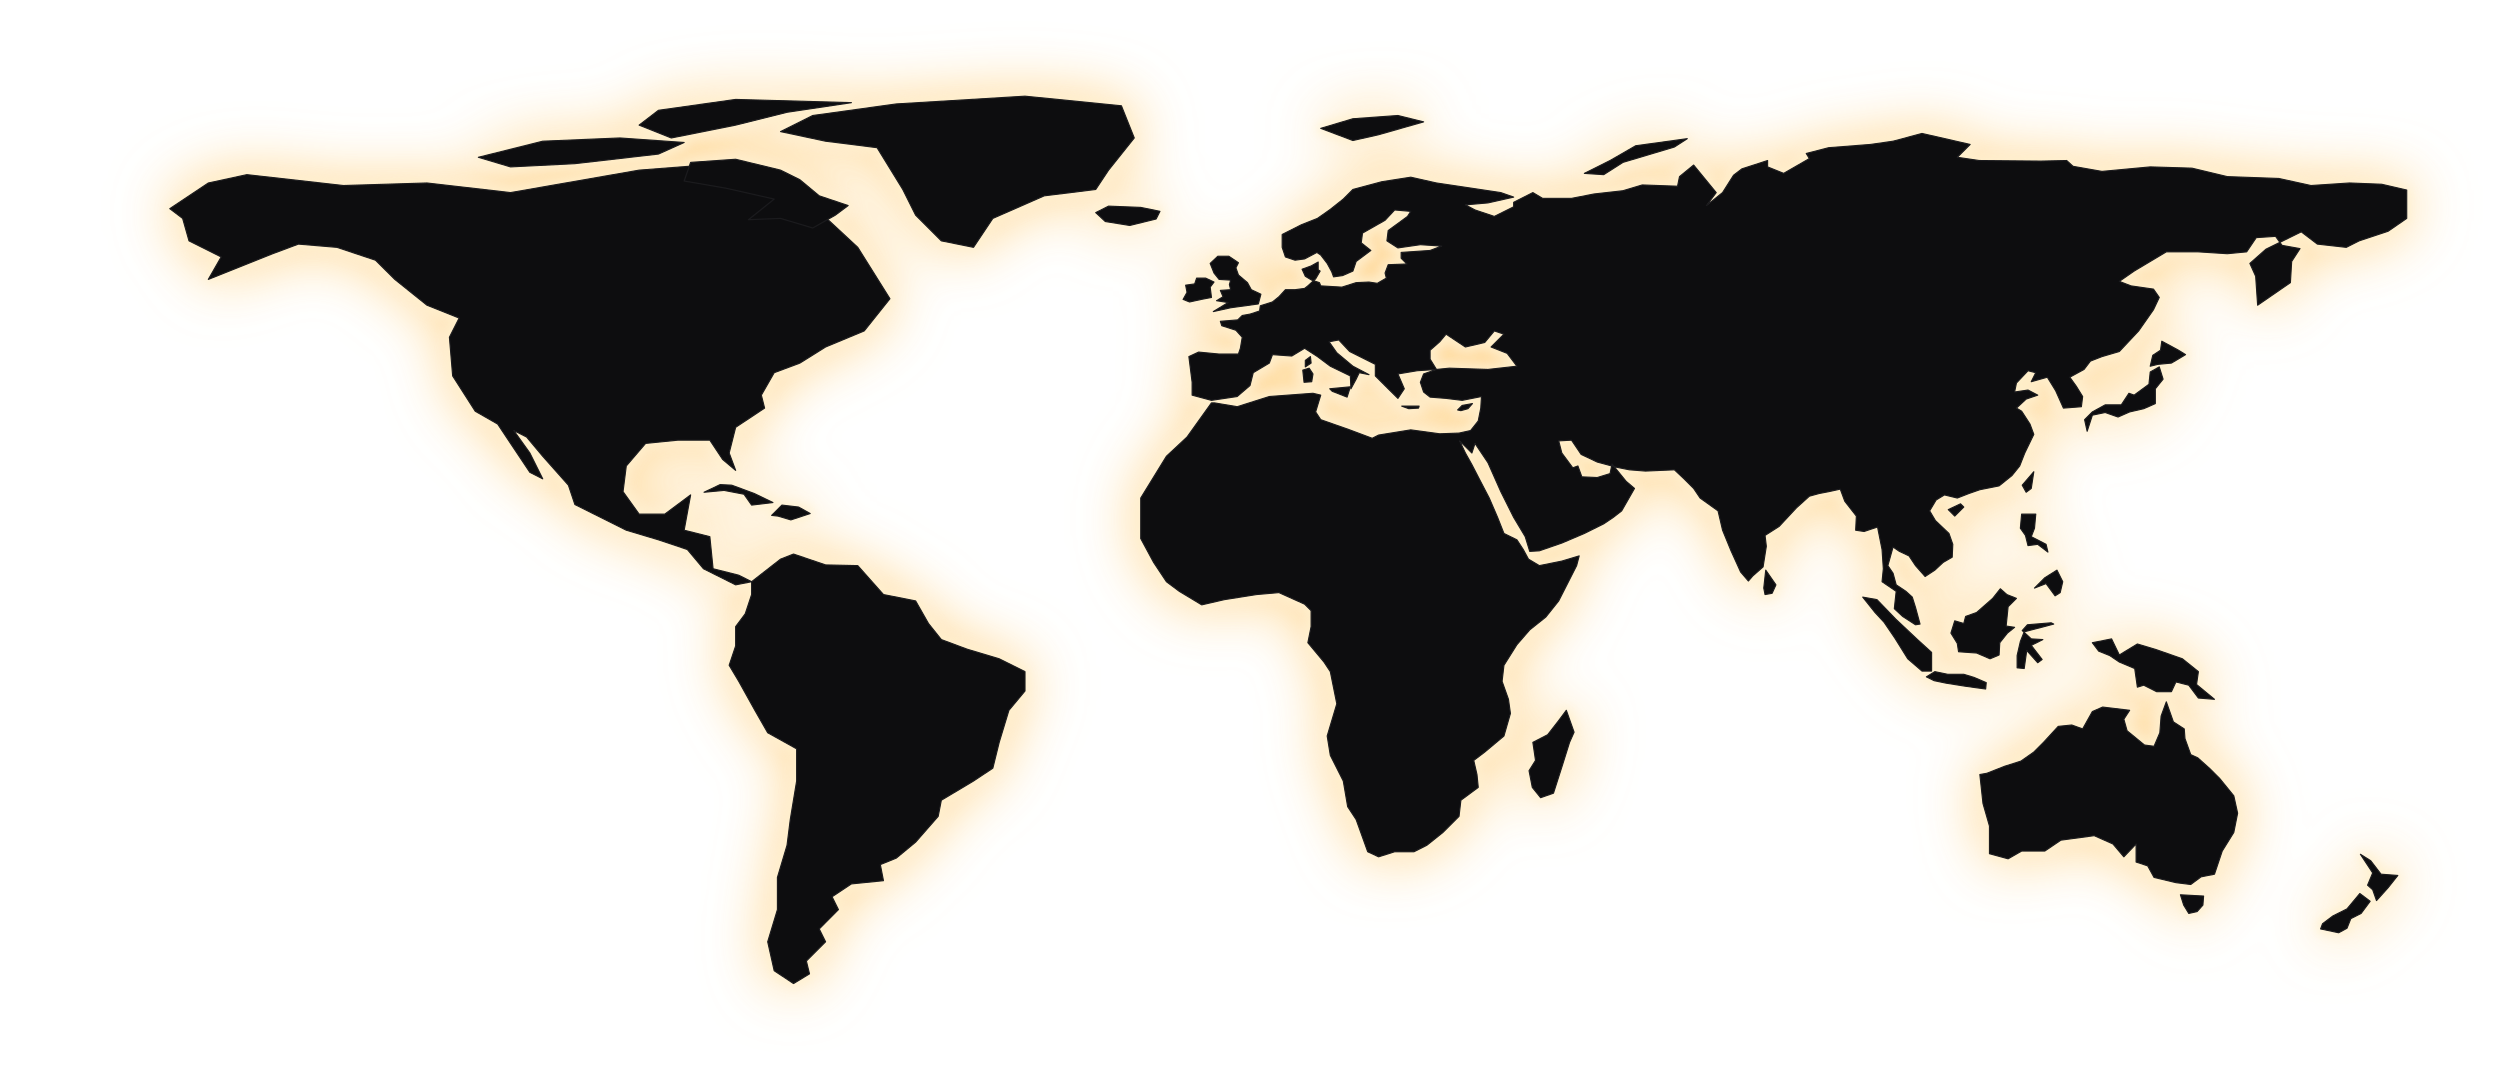
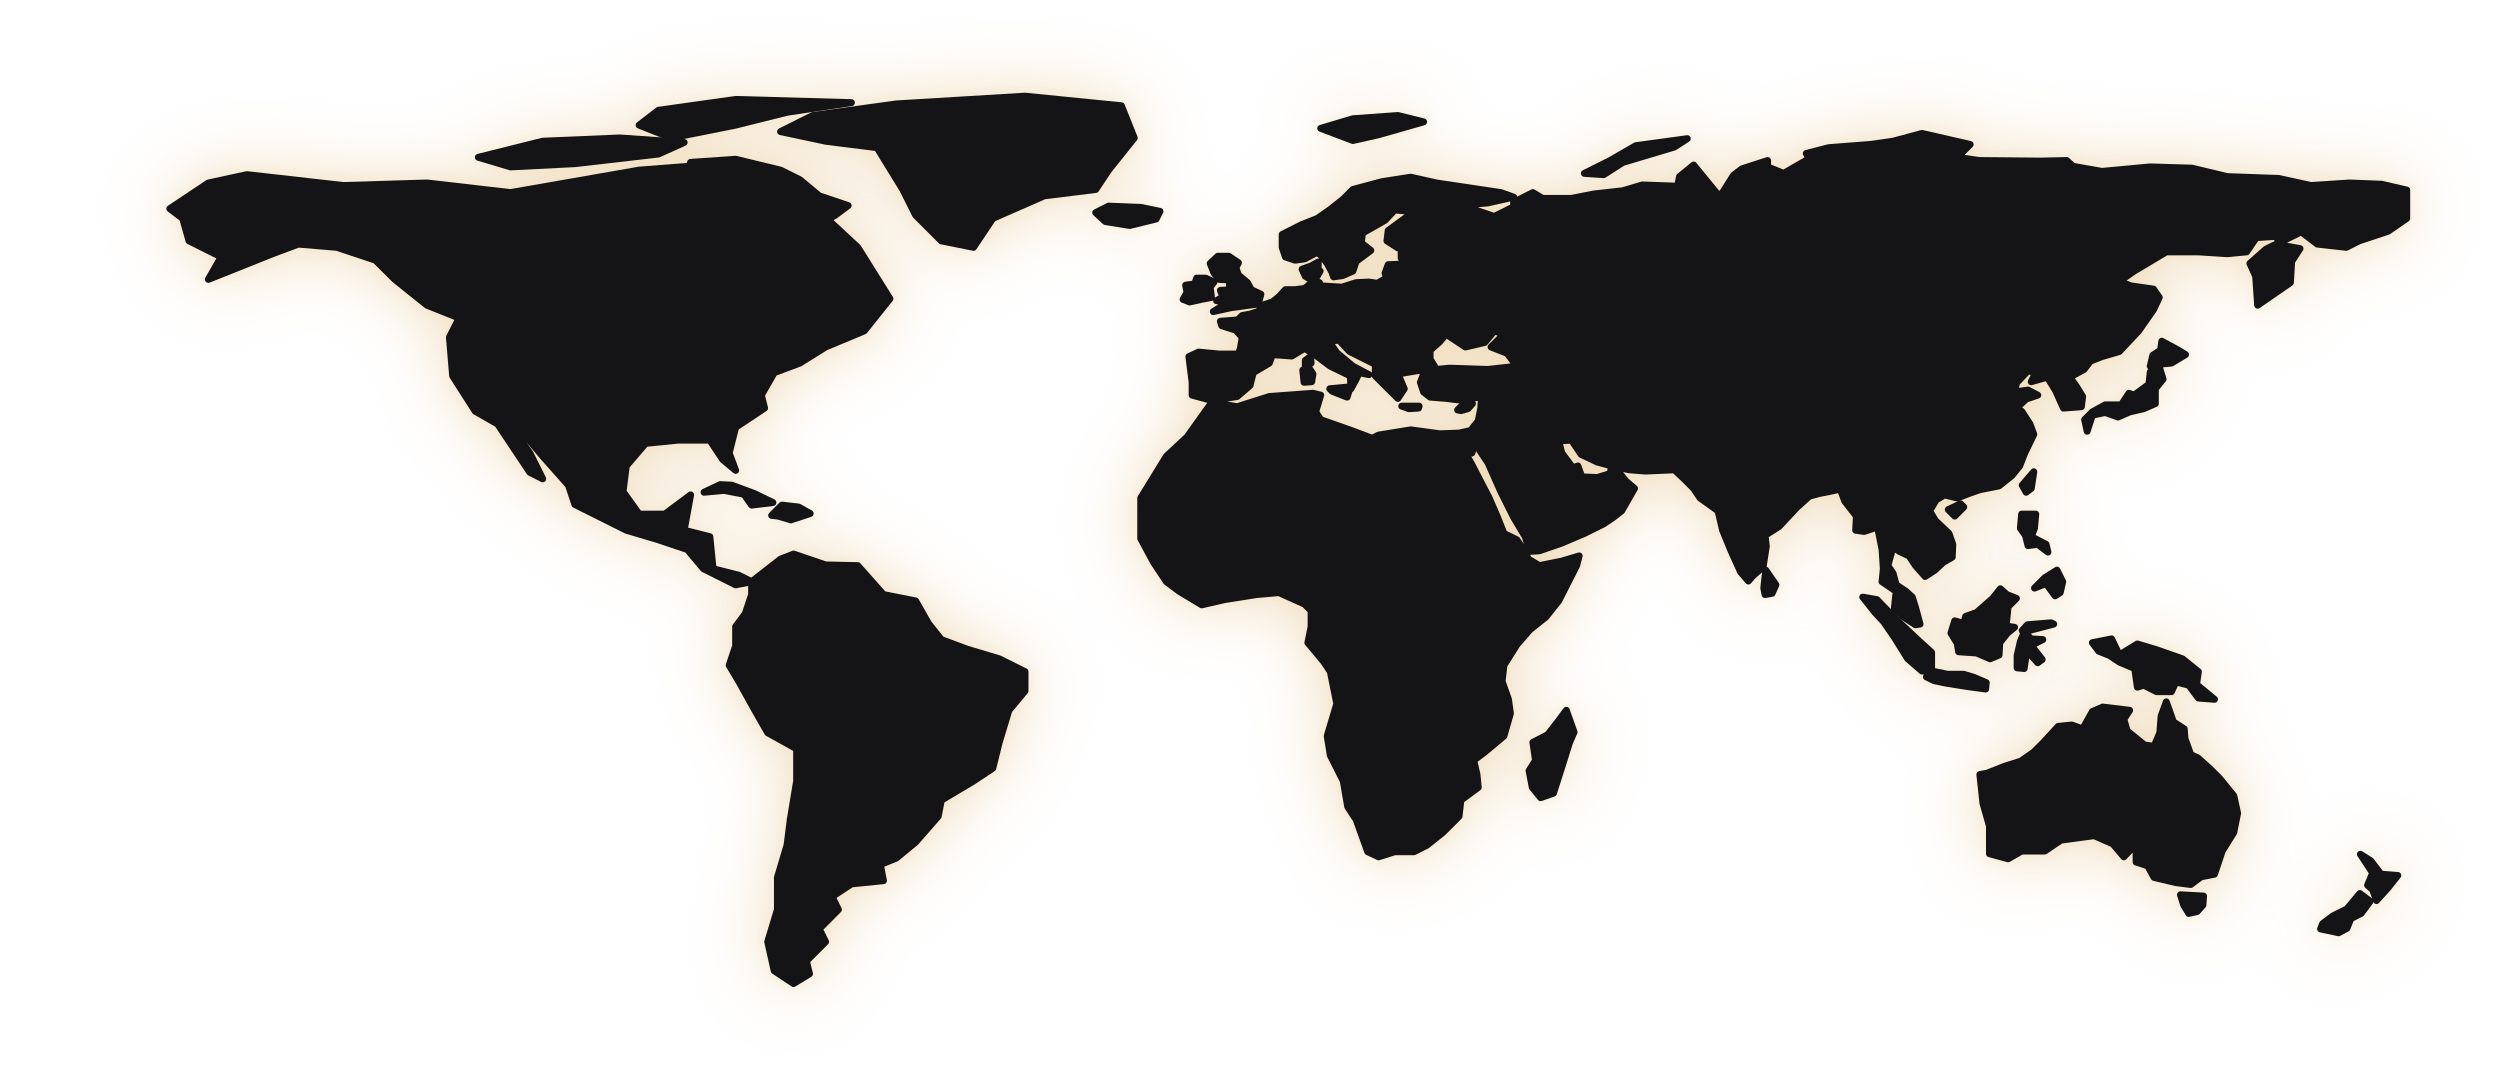
<svg xmlns="http://www.w3.org/2000/svg" viewBox="-80 -47 2160 943">
  <defs>
    <filter id="glow" filterUnits="userSpaceOnUse" x="-80" y="-80" width="2160" height="1160">
      <feMorphology in="SourceAlpha" operator="dilate" radius="3" result="d" />
-       <feGaussianBlur in="d" stdDeviation="26" result="b1" />
+       <feGaussianBlur in="d" stdDeviation="30" result="b1" />
      <feGaussianBlur in="d" stdDeviation="5" result="b2" />
-       <feFlood flood-color="#ffcf7a" flood-opacity=".85" />
+       <feFlood flood-color="#d9a85a" flood-opacity=".38" />
      <feComposite in2="b1" operator="in" result="g1" />
-       <feFlood flood-color="#fff1cf" flood-opacity=".9" />
+       <feFlood flood-color="#f0d29a" flood-opacity=".28" />
      <feComposite in2="b2" operator="in" result="g2" />
      <feMerge>
        <feMergeNode in="g1" />
        <feMergeNode in="g2" />
      </feMerge>
    </filter>
  </defs>
  <g filter="url(#glow)" fill="#000">
    <path d="M66.7,133.3 L100.0,111.1 L133.3,103.9 L216.7,113.3 L288.9,111.1 L361.1,119.4 L472.2,100.0 L544.4,94.4 L566.7,111.1 L622.2,130.6 L661.1,166.7 L688.9,211.1 L666.7,238.9 L633.3,252.8 L611.1,266.7 L588.9,275.0 L577.8,294.4 L580.6,305.6 L555.6,322.2 L550.0,344.4 L555.6,359.4 L544.4,350.0 L533.3,333.3 L505.6,333.3 L477.8,336.1 L461.1,355.6 L458.3,377.8 L472.2,397.2 L494.4,397.2 L516.7,380.6 L511.1,411.1 L533.3,416.7 L536.1,444.4 L558.3,450.0 L569.4,455.6 L555.6,458.3 L527.8,444.4 L513.9,427.8 L488.9,419.4 L461.1,411.1 L416.7,388.9 L411.1,372.2 L388.9,347.2 L375.0,330.6 L363.9,325.0 L377.8,344.4 L388.9,366.7 L377.8,361.1 L361.1,336.1 L350.0,319.4 L330.6,308.3 L311.1,277.8 L308.3,244.4 L316.7,227.8 L288.9,216.7 L261.1,194.4 L244.4,177.8 L211.1,166.7 L177.8,163.9 L155.6,172.2 L127.8,183.3 L100.0,194.4 L111.1,175.0 L83.3,161.1 L77.8,141.7Z" />
    <path d="M594.4,66.7 L622.2,52.8 L694.4,42.8 L805.6,36.1 L888.9,44.4 L900.0,72.2 L877.8,100.0 L866.7,116.7 L822.2,122.2 L777.8,141.7 L761.1,166.7 L733.3,161.1 L711.1,138.9 L700.0,116.7 L677.8,80.6 L633.3,75.0Z" />
    <path d="M569.4,455.6 L594.4,436.1 L605.6,431.7 L633.3,441.1 L661.1,441.7 L683.3,466.7 L711.1,472.2 L722.2,491.7 L733.3,505.6 L755.6,513.9 L783.3,522.2 L805.6,533.3 L805.6,550.0 L791.7,566.7 L783.3,594.4 L777.8,616.7 L761.1,627.8 L733.3,644.4 L730.6,658.3 L711.1,680.6 L694.4,694.4 L680.6,700.0 L683.3,713.9 L655.6,716.7 L638.9,727.8 L644.4,738.9 L627.8,755.6 L633.3,766.7 L616.7,783.3 L619.4,794.4 L605.6,802.8 L588.9,791.7 L583.3,766.7 L591.7,738.9 L591.7,711.1 L600.0,683.3 L602.8,661.1 L608.3,627.8 L608.3,600.0 L583.3,586.1 L572.2,566.7 L558.3,541.7 L550.0,527.8 L555.6,511.1 L555.6,494.4 L563.9,483.3 L569.4,466.7Z" />
    <path d="M947.2,261.1 L950.0,283.3 L950.0,294.4 L966.7,298.9 L988.9,295.6 L1000.0,286.1 L1002.8,275.0 L1016.7,266.7 L1019.4,259.4 L1036.1,260.6 L1047.2,253.9 L1058.3,261.1 L1069.4,269.4 L1086.7,277.8 L1087.2,288.9 L1091.7,280.6 L1094.4,275.0 L1102.8,276.7 L1088.9,269.4 L1075.0,257.8 L1068.3,248.3 L1076.7,246.7 L1086.1,256.7 L1108.3,267.8 L1108.3,277.8 L1119.4,288.9 L1127.8,297.2 L1133.3,288.9 L1127.8,276.1 L1144.4,273.3 L1161.1,272.2 L1155.6,263.3 L1155.6,255.6 L1163.9,248.3 L1169.4,241.7 L1186.1,252.8 L1202.8,248.9 L1211.1,238.9 L1219.4,241.7 L1208.3,252.8 L1222.2,258.3 L1230.6,269.4 L1205.6,272.2 L1172.2,271.1 L1161.1,272.2 L1150.0,276.1 L1147.2,283.3 L1150.0,291.7 L1155.6,296.1 L1169.4,297.2 L1183.3,298.9 L1200.0,295.6 L1199.4,305.6 L1197.2,316.7 L1190.6,325.0 L1180.6,327.2 L1163.9,327.8 L1138.9,324.4 L1111.1,328.9 L1105.6,331.7 L1086.1,324.4 L1061.1,315.6 L1056.7,308.9 L1061.1,294.4 L1054.4,292.8 L1016.7,295.6 L988.9,304.4 L969.4,301.1 L966.7,301.1 L945.6,330.6 L927.8,347.2 L905.6,383.3 L905.6,418.3 L916.7,438.9 L927.8,455.6 L938.9,463.9 L958.3,475.6 L977.8,471.1 L1005.6,466.7 L1025.0,465.0 L1047.2,475.0 L1052.8,480.6 L1052.8,494.4 L1050.0,508.3 L1063.9,525.0 L1069.4,533.3 L1075.0,561.1 L1066.7,588.9 L1069.4,605.6 L1080.6,627.8 L1084.4,650.0 L1091.7,661.1 L1101.7,688.9 L1111.1,693.3 L1125.0,688.9 L1141.7,688.9 L1152.8,683.3 L1166.7,672.2 L1180.6,658.3 L1182.2,644.4 L1197.2,633.3 L1196.1,622.2 L1193.3,610.0 L1202.8,602.8 L1219.4,588.9 L1225.0,569.4 L1223.3,557.2 L1217.8,541.7 L1219.4,527.8 L1230.6,510.0 L1241.7,497.2 L1255.6,486.1 L1266.7,472.2 L1282.2,441.7 L1284.4,433.3 L1269.4,437.8 L1250.0,441.7 L1240.6,436.1 L1236.1,427.8 L1230.6,419.4 L1219.4,413.9 L1213.9,400.0 L1206.7,383.3 L1198.3,367.2 L1191.7,354.4 L1186.1,344.4 L1181.1,333.9 L1191.7,344.4 L1194.4,336.1 L1205.6,352.8 L1216.7,377.8 L1227.8,400.0 L1237.8,416.7 L1241.7,429.4 L1250.0,428.9 L1269.4,422.2 L1288.9,413.9 L1305.6,405.6 L1313.9,400.0 L1321.1,394.4 L1332.2,375.0 L1325.0,368.9 L1312.8,353.9 L1311.1,362.2 L1300.0,365.6 L1286.7,365.0 L1283.3,355.6 L1278.9,357.2 L1269.4,344.4 L1266.7,333.9 L1277.8,333.3 L1286.1,345.6 L1300.0,352.2 L1316.7,356.7 L1327.8,358.9 L1341.7,360.0 L1366.7,358.9 L1375.0,366.7 L1383.3,375.0 L1388.9,383.3 L1404.4,394.4 L1408.3,411.1 L1415.6,428.9 L1423.9,447.2 L1430.6,455.0 L1434.4,450.6 L1443.3,442.8 L1446.1,425.0 L1445.0,415.6 L1457.2,407.8 L1472.2,391.7 L1483.3,381.7 L1491.7,379.4 L1500.0,377.8 L1510.0,375.6 L1513.9,386.1 L1523.9,398.9 L1523.3,411.1 L1530.6,412.2 L1542.2,408.3 L1546.1,427.8 L1547.2,444.4 L1546.1,455.6 L1558.3,463.9 L1556.7,478.9 L1563.9,485.6 L1575.0,492.8 L1578.9,492.2 L1575.0,477.8 L1572.2,468.9 L1566.7,463.9 L1558.3,458.3 L1555.6,448.3 L1551.1,441.7 L1555.6,425.6 L1561.1,429.4 L1569.4,433.3 L1575.0,441.7 L1583.3,451.1 L1591.7,445.6 L1598.9,438.9 L1606.7,434.4 L1607.2,423.3 L1603.9,413.9 L1592.2,402.8 L1587.2,394.4 L1592.8,385.0 L1600.0,380.6 L1611.1,383.3 L1621.1,379.4 L1630.6,376.1 L1647.2,372.8 L1658.3,363.9 L1665.0,355.6 L1669.4,344.4 L1677.2,328.3 L1673.9,319.4 L1666.7,308.3 L1662.2,305.6 L1670.6,297.8 L1680.6,294.4 L1672.2,290.0 L1660.6,291.7 L1662.2,283.9 L1672.2,273.3 L1678.9,275.0 L1675.0,282.8 L1688.9,278.9 L1696.1,290.6 L1702.8,305.6 L1718.3,304.4 L1719.4,295.6 L1713.9,286.7 L1708.3,278.9 L1720.6,272.2 L1726.1,265.0 L1736.1,261.1 L1751.1,256.7 L1767.8,238.9 L1780.6,220.6 L1785.6,210.0 L1780.6,202.8 L1761.1,200.0 L1751.1,196.1 L1763.9,187.2 L1791.7,170.6 L1819.4,170.6 L1844.4,172.2 L1861.1,170.6 L1869.4,158.3 L1886.1,157.2 L1891.7,165.0 L1907.2,167.8 L1900.0,178.9 L1898.9,197.2 L1870.6,216.7 L1868.9,191.7 L1863.9,180.6 L1877.8,168.3 L1908.3,153.3 L1922.2,163.9 L1947.2,166.7 L1958.3,161.1 L1983.3,152.8 L1999.4,141.7 L1999.4,117.2 L1977.8,112.2 L1950.0,111.1 L1916.7,113.3 L1888.9,107.2 L1844.4,105.6 L1813.9,98.3 L1777.8,97.2 L1736.1,101.1 L1711.1,96.7 L1705.6,91.7 L1683.3,92.2 L1630.0,91.7 L1611.1,88.9 L1622.2,77.8 L1580.6,68.3 L1555.6,75.0 L1536.1,77.8 L1500.0,80.6 L1480.6,85.6 L1483.3,90.0 L1461.1,102.8 L1447.2,97.2 L1447.2,91.7 L1425.0,98.9 L1417.8,104.4 L1408.3,119.4 L1394.4,130.6 L1402.8,119.4 L1383.3,95.6 L1371.1,105.6 L1369.4,113.9 L1338.9,112.8 L1322.2,117.8 L1297.2,120.6 L1277.8,124.4 L1252.8,124.4 L1244.4,119.4 L1227.8,127.8 L1227.8,131.7 L1211.1,140.0 L1194.4,134.4 L1186.1,130.0 L1205.6,128.3 L1227.8,123.3 L1216.7,119.4 L1183.3,114.4 L1161.1,111.1 L1138.9,106.1 L1113.9,110.0 L1088.9,116.7 L1080.6,125.0 L1069.4,133.9 L1058.3,141.7 L1044.4,147.2 L1027.8,155.6 L1027.8,166.7 L1030.6,175.0 L1038.9,177.8 L1047.2,176.7 L1057.8,171.1 L1061.1,173.3 L1066.7,180.6 L1070.6,187.8 L1072.2,192.2 L1080.0,191.1 L1088.9,187.2 L1091.7,178.9 L1104.4,169.4 L1096.1,162.8 L1097.2,154.4 L1116.7,143.3 L1125.0,134.4 L1138.9,135.6 L1136.1,140.0 L1119.4,152.2 L1118.3,161.1 L1127.8,167.2 L1147.2,164.4 L1165.6,165.6 L1155.6,169.4 L1130.6,171.1 L1130.6,176.1 L1135.6,181.1 L1119.4,181.7 L1116.7,188.9 L1117.8,193.3 L1110.0,197.8 L1102.8,196.7 L1091.7,197.2 L1079.4,201.1 L1061.1,200.0 L1060.0,197.2 L1053.3,195.0 L1047.8,191.7 L1045.0,185.6 L1052.8,182.8 L1058.9,179.4 L1058.9,186.1 L1060.6,187.2 L1056.7,193.9 L1050.0,200.0 L1047.2,202.2 L1038.9,203.3 L1030.6,203.3 L1025.0,209.4 L1019.4,213.9 L1008.9,217.2 L1008.3,221.7 L1000.0,224.4 L993.3,225.6 L989.4,229.4 L974.4,230.6 L975.6,234.4 L987.8,238.3 L993.3,244.4 L991.7,253.9 L990.0,258.9 L973.3,258.9 L955.6,257.2Z" />
    <path d="M968.3,222.2 L983.3,218.9 L1007.2,215.6 L1009.4,207.2 L1001.1,203.3 L997.8,197.2 L990.0,190.6 L987.8,184.4 L990.0,180.0 L981.7,174.4 L972.2,174.4 L965.6,180.6 L968.9,188.9 L973.3,194.4 L983.3,195.0 L982.2,198.9 L983.3,203.3 L974.4,203.9 L976.7,209.4 L971.1,212.8 L981.1,214.4Z" />
    <path d="M966.7,210.0 L965.6,201.1 L968.9,196.7 L961.7,193.3 L953.9,193.3 L952.2,198.3 L944.4,199.4 L945.6,205.6 L942.2,211.7 L947.8,213.9 L957.8,211.7Z" />
    <path d="M875.0,144.4 L866.7,136.7 L877.8,131.1 L905.6,132.2 L922.2,135.6 L918.9,142.2 L896.1,147.8Z" />
    <path d="M1273.3,566.7 L1280.0,585.6 L1276.1,594.4 L1270.0,613.9 L1262.2,638.3 L1251.1,642.2 L1243.9,633.3 L1241.1,618.9 L1246.7,610.0 L1244.4,594.4 L1257.2,587.8 L1266.7,575.6Z" />
    <path d="M1443.9,461.1 L1445.6,445.6 L1454.4,458.3 L1451.1,465.6 L1445.0,466.7Z" />
    <path d="M1723.3,325.6 L1727.8,311.7 L1738.9,309.4 L1750.0,313.3 L1760.0,308.9 L1772.2,306.1 L1782.2,301.7 L1782.2,288.9 L1788.9,280.6 L1785.6,270.0 L1777.8,274.4 L1776.7,285.0 L1763.9,294.4 L1759.4,292.8 L1752.8,302.8 L1738.9,302.8 L1727.8,308.9 L1721.1,315.6Z" />
    <path d="M1777.8,269.4 L1784.4,267.8 L1796.1,266.7 L1808.3,259.4 L1802.2,255.6 L1787.8,247.8 L1786.7,255.6 L1780.0,260.0Z" />
    <path d="M1667.2,372.2 L1677.2,360.6 L1675.0,375.0 L1670.6,378.3Z" />
    <path d="M1603.3,393.3 L1613.9,388.3 L1616.7,391.1 L1608.9,398.9Z" />
    <path d="M1529.4,468.9 L1541.7,471.1 L1557.8,487.8 L1576.7,505.6 L1588.9,516.7 L1588.9,532.8 L1580.6,532.8 L1568.3,522.2 L1557.2,504.4 L1547.8,490.6 L1540.0,482.2Z" />
    <path d="M1584.4,537.8 L1591.7,533.3 L1602.8,535.6 L1616.7,535.6 L1625.6,538.3 L1636.1,542.8 L1635.6,548.3 L1619.4,546.1 L1601.7,543.3 L1591.1,541.1Z" />
    <path d="M1608.9,489.4 L1616.7,491.7 L1618.3,485.6 L1627.8,482.2 L1641.7,470.0 L1648.3,461.7 L1653.9,466.7 L1662.2,470.0 L1655.0,477.2 L1653.3,493.9 L1660.6,495.0 L1654.4,500.0 L1647.8,508.3 L1647.2,518.9 L1639.4,522.2 L1627.8,517.2 L1620.6,516.7 L1612.2,516.1 L1611.1,508.9 L1605.6,500.0Z" />
    <path d="M1662.8,530.0 L1668.9,530.6 L1671.1,515.0 L1680.6,525.6 L1684.4,522.8 L1675.0,510.6 L1685.0,505.6 L1675.0,505.0 L1667.2,497.8 L1671.7,492.8 L1692.2,491.1 L1694.4,492.2 L1668.9,498.9 L1665.6,507.2 L1662.8,519.4Z" />
    <path d="M1727.8,508.3 L1744.4,505.0 L1751.1,518.9 L1766.7,509.4 L1783.3,514.4 L1805.6,522.2 L1819.4,533.3 L1817.8,544.4 L1833.3,557.2 L1819.4,556.1 L1811.1,545.0 L1800.0,542.2 L1796.1,550.6 L1783.3,550.6 L1772.2,545.0 L1766.7,546.7 L1764.4,530.6 L1751.1,525.0 L1742.8,519.4 L1733.3,515.6Z" />
    <path d="M1666.7,397.2 L1678.9,397.2 L1677.8,409.4 L1675.0,416.7 L1687.8,423.3 L1689.4,430.0 L1680.6,423.3 L1672.2,424.4 L1670.0,415.6 L1665.6,409.4Z" />
    <path d="M1677.8,461.1 L1686.7,452.2 L1697.2,445.6 L1702.2,455.6 L1700.0,465.0 L1695.6,467.8 L1687.8,457.2Z" />
    <path d="M1630.6,622.2 L1633.3,647.2 L1638.9,666.7 L1638.9,690.6 L1655.0,695.0 L1666.7,688.3 L1686.7,688.3 L1700.6,678.9 L1729.4,675.0 L1745.6,682.2 L1755.0,693.3 L1765.6,682.2 L1765.6,697.8 L1775.6,701.1 L1781.1,711.1 L1800.0,715.6 L1812.8,717.2 L1821.7,710.6 L1833.3,708.3 L1840.0,688.3 L1850.0,672.2 L1853.3,655.6 L1850.0,640.6 L1837.8,625.6 L1829.4,617.2 L1818.9,607.8 L1812.8,605.0 L1807.8,591.1 L1807.2,582.8 L1797.8,576.7 L1791.7,559.4 L1787.2,571.7 L1786.1,586.1 L1781.1,597.8 L1772.8,596.7 L1757.8,584.4 L1755.0,574.4 L1760.0,566.7 L1736.7,563.9 L1727.8,567.8 L1719.4,582.8 L1710.0,579.4 L1698.3,580.6 L1685.6,594.4 L1677.2,602.8 L1666.1,610.6 L1652.2,615.0 L1636.7,621.1Z" />
    <path d="M1803.9,726.1 L1823.9,727.2 L1823.3,735.0 L1818.3,740.6 L1811.1,742.2 L1806.7,735.0Z" />
    <path d="M1959.4,691.1 L1968.3,696.7 L1977.2,708.3 L1991.7,709.4 L1983.3,720.0 L1973.3,731.1 L1970.0,721.7 L1965.6,717.8 L1970.0,707.2Z" />
    <path d="M1958.9,725.0 L1967.8,731.7 L1960.0,742.2 L1951.1,746.7 L1947.8,755.0 L1940.6,758.9 L1925.0,755.6 L1926.7,751.1 L1935.6,744.4 L1947.8,738.3Z" />
    <path d="M528.3,378.3 L542.2,371.7 L552.2,372.2 L571.7,379.4 L587.8,387.2 L569.4,389.4 L562.8,380.0 L545.6,376.7Z" />
    <path d="M586.7,398.3 L595.6,389.4 L610.0,391.1 L620.0,396.7 L603.3,402.2 L592.2,398.9Z" />
    <path d="M1288.9,102.8 L1311.1,91.7 L1333.3,78.9 L1377.8,72.8 L1366.7,80.0 L1322.2,93.3 L1305.6,103.9Z" />
    <path d="M1061.1,63.9 L1088.9,55.6 L1127.8,52.8 L1150.0,58.3 L1111.1,69.4 L1088.9,74.4Z" />
    <path d="M555.6,90.6 L594.4,100.0 L611.1,108.3 L627.8,122.2 L652.8,130.6 L641.7,138.9 L622.2,150.0 L594.4,141.7 L566.7,142.8 L588.9,125.0 L547.2,115.6 L511.1,109.4 L516.7,93.3Z" />
    <path d="M333.3,88.9 L388.9,75.0 L455.6,72.2 L511.1,76.1 L488.9,86.1 L416.7,94.4 L361.1,97.2Z" />
    <path d="M500.0,72.2 L555.6,61.1 L600.0,50.0 L655.6,41.7 L555.6,38.9 L488.9,48.3 L472.2,61.1Z" />
    <path d="M1068.9,288.9 L1086.7,287.2 L1083.9,296.1 L1071.1,291.1Z" />
    <path d="M1046.7,283.3 L1045.6,272.8 L1051.1,271.1 L1054.4,276.1 L1053.3,282.8Z" />
    <path d="M1047.8,270.0 L1047.8,264.4 L1052.2,261.1 L1052.8,266.7Z" />
    <path d="M1131.1,303.9 L1146.1,303.9 L1145.6,305.6 L1137.2,306.1Z" />
    <path d="M1179.4,307.2 L1183.3,303.3 L1192.2,301.7 L1188.3,306.1 L1182.2,307.8Z" />
  </g>
-   <g fill="#0d0d0f" stroke="#1b1b1e" stroke-width="1" stroke-linejoin="round">
+   <g fill="#141416" stroke="#141416" stroke-width="6" stroke-linejoin="round">
    <path d="M66.7,133.3 L100.0,111.1 L133.3,103.9 L216.7,113.3 L288.9,111.1 L361.1,119.4 L472.2,100.0 L544.4,94.4 L566.7,111.1 L622.2,130.6 L661.1,166.7 L688.9,211.1 L666.7,238.9 L633.3,252.8 L611.1,266.7 L588.9,275.0 L577.8,294.4 L580.6,305.6 L555.6,322.2 L550.0,344.4 L555.6,359.4 L544.4,350.0 L533.3,333.3 L505.6,333.3 L477.8,336.1 L461.1,355.6 L458.3,377.8 L472.2,397.2 L494.4,397.2 L516.7,380.6 L511.1,411.1 L533.3,416.7 L536.1,444.4 L558.3,450.0 L569.4,455.6 L555.6,458.3 L527.8,444.4 L513.9,427.8 L488.9,419.4 L461.1,411.1 L416.7,388.9 L411.1,372.2 L388.9,347.2 L375.0,330.6 L363.9,325.0 L377.8,344.4 L388.9,366.7 L377.8,361.1 L361.1,336.1 L350.0,319.4 L330.6,308.3 L311.1,277.8 L308.3,244.4 L316.7,227.8 L288.9,216.7 L261.1,194.4 L244.4,177.8 L211.1,166.7 L177.8,163.9 L155.6,172.2 L127.8,183.3 L100.0,194.4 L111.1,175.0 L83.3,161.1 L77.8,141.7Z" />
    <path d="M594.4,66.7 L622.2,52.8 L694.4,42.8 L805.6,36.1 L888.9,44.4 L900.0,72.2 L877.8,100.0 L866.7,116.7 L822.2,122.2 L777.8,141.7 L761.1,166.7 L733.3,161.1 L711.1,138.9 L700.0,116.7 L677.8,80.6 L633.3,75.0Z" />
    <path d="M569.4,455.6 L594.4,436.1 L605.6,431.7 L633.3,441.1 L661.1,441.7 L683.3,466.7 L711.1,472.2 L722.2,491.7 L733.3,505.6 L755.6,513.9 L783.3,522.2 L805.6,533.3 L805.6,550.0 L791.7,566.7 L783.3,594.4 L777.8,616.7 L761.1,627.8 L733.3,644.4 L730.6,658.3 L711.1,680.6 L694.4,694.4 L680.6,700.0 L683.3,713.9 L655.6,716.7 L638.9,727.8 L644.4,738.9 L627.8,755.6 L633.3,766.7 L616.7,783.3 L619.4,794.4 L605.6,802.8 L588.9,791.7 L583.3,766.7 L591.7,738.9 L591.7,711.1 L600.0,683.3 L602.8,661.1 L608.3,627.8 L608.3,600.0 L583.3,586.1 L572.2,566.7 L558.3,541.7 L550.0,527.8 L555.6,511.1 L555.6,494.4 L563.9,483.3 L569.4,466.7Z" />
    <path d="M947.2,261.1 L950.0,283.3 L950.0,294.4 L966.7,298.9 L988.9,295.6 L1000.0,286.1 L1002.8,275.0 L1016.7,266.7 L1019.4,259.4 L1036.1,260.6 L1047.2,253.9 L1058.3,261.1 L1069.4,269.4 L1086.7,277.8 L1087.2,288.9 L1091.7,280.6 L1094.4,275.0 L1102.8,276.7 L1088.9,269.4 L1075.0,257.8 L1068.3,248.3 L1076.7,246.7 L1086.1,256.7 L1108.3,267.8 L1108.3,277.8 L1119.4,288.9 L1127.8,297.2 L1133.3,288.9 L1127.8,276.1 L1144.4,273.3 L1161.1,272.2 L1155.6,263.3 L1155.6,255.6 L1163.9,248.3 L1169.4,241.7 L1186.1,252.8 L1202.8,248.9 L1211.1,238.9 L1219.4,241.7 L1208.3,252.8 L1222.2,258.3 L1230.6,269.4 L1205.6,272.2 L1172.2,271.1 L1161.1,272.2 L1150.0,276.1 L1147.2,283.3 L1150.0,291.7 L1155.6,296.1 L1169.4,297.2 L1183.3,298.9 L1200.0,295.6 L1199.4,305.6 L1197.2,316.7 L1190.6,325.0 L1180.6,327.2 L1163.9,327.8 L1138.9,324.4 L1111.1,328.9 L1105.6,331.7 L1086.1,324.4 L1061.1,315.6 L1056.7,308.9 L1061.1,294.4 L1054.4,292.8 L1016.7,295.6 L988.9,304.4 L969.4,301.1 L966.7,301.1 L945.6,330.6 L927.8,347.2 L905.6,383.3 L905.6,418.3 L916.7,438.9 L927.8,455.6 L938.9,463.9 L958.3,475.6 L977.8,471.1 L1005.6,466.7 L1025.0,465.0 L1047.2,475.0 L1052.8,480.6 L1052.8,494.4 L1050.0,508.3 L1063.9,525.0 L1069.4,533.3 L1075.0,561.1 L1066.7,588.9 L1069.4,605.6 L1080.6,627.8 L1084.4,650.0 L1091.7,661.1 L1101.7,688.9 L1111.1,693.3 L1125.0,688.9 L1141.7,688.9 L1152.8,683.3 L1166.7,672.2 L1180.6,658.3 L1182.2,644.4 L1197.2,633.3 L1196.1,622.2 L1193.3,610.0 L1202.8,602.8 L1219.4,588.9 L1225.0,569.4 L1223.3,557.2 L1217.8,541.7 L1219.4,527.8 L1230.6,510.0 L1241.7,497.2 L1255.6,486.1 L1266.7,472.2 L1282.2,441.7 L1284.4,433.3 L1269.4,437.8 L1250.0,441.7 L1240.6,436.1 L1236.1,427.8 L1230.6,419.4 L1219.4,413.9 L1213.9,400.0 L1206.7,383.3 L1198.3,367.2 L1191.7,354.4 L1186.1,344.4 L1181.1,333.9 L1191.7,344.4 L1194.4,336.1 L1205.6,352.8 L1216.7,377.8 L1227.8,400.0 L1237.8,416.7 L1241.7,429.4 L1250.0,428.9 L1269.4,422.2 L1288.9,413.9 L1305.6,405.6 L1313.9,400.0 L1321.1,394.4 L1332.2,375.0 L1325.0,368.9 L1312.8,353.9 L1311.1,362.2 L1300.0,365.6 L1286.7,365.0 L1283.3,355.6 L1278.9,357.2 L1269.4,344.4 L1266.7,333.9 L1277.8,333.3 L1286.1,345.6 L1300.0,352.2 L1316.7,356.7 L1327.8,358.9 L1341.7,360.0 L1366.7,358.9 L1375.0,366.7 L1383.3,375.0 L1388.9,383.3 L1404.4,394.4 L1408.3,411.1 L1415.6,428.9 L1423.9,447.2 L1430.6,455.0 L1434.4,450.6 L1443.3,442.8 L1446.1,425.0 L1445.0,415.6 L1457.2,407.8 L1472.2,391.7 L1483.3,381.7 L1491.7,379.4 L1500.0,377.8 L1510.0,375.6 L1513.9,386.1 L1523.9,398.9 L1523.3,411.1 L1530.6,412.2 L1542.2,408.3 L1546.1,427.8 L1547.2,444.4 L1546.1,455.6 L1558.3,463.9 L1556.7,478.9 L1563.9,485.6 L1575.0,492.8 L1578.9,492.2 L1575.0,477.8 L1572.2,468.9 L1566.7,463.9 L1558.3,458.3 L1555.6,448.3 L1551.1,441.7 L1555.6,425.6 L1561.1,429.4 L1569.4,433.3 L1575.0,441.7 L1583.3,451.1 L1591.7,445.6 L1598.9,438.9 L1606.7,434.4 L1607.2,423.3 L1603.9,413.9 L1592.2,402.8 L1587.2,394.4 L1592.8,385.0 L1600.0,380.6 L1611.1,383.3 L1621.1,379.4 L1630.6,376.1 L1647.2,372.8 L1658.3,363.9 L1665.0,355.6 L1669.4,344.4 L1677.2,328.3 L1673.9,319.4 L1666.7,308.3 L1662.2,305.6 L1670.6,297.8 L1680.6,294.4 L1672.2,290.0 L1660.6,291.7 L1662.2,283.9 L1672.2,273.3 L1678.9,275.0 L1675.0,282.8 L1688.9,278.9 L1696.1,290.6 L1702.8,305.6 L1718.3,304.4 L1719.4,295.6 L1713.9,286.7 L1708.3,278.9 L1720.6,272.2 L1726.1,265.0 L1736.1,261.1 L1751.1,256.7 L1767.8,238.9 L1780.6,220.6 L1785.6,210.0 L1780.6,202.8 L1761.1,200.0 L1751.1,196.1 L1763.9,187.2 L1791.7,170.6 L1819.4,170.6 L1844.4,172.2 L1861.1,170.6 L1869.4,158.3 L1886.1,157.2 L1891.7,165.0 L1907.2,167.8 L1900.0,178.9 L1898.9,197.2 L1870.6,216.7 L1868.9,191.7 L1863.9,180.6 L1877.8,168.3 L1908.3,153.3 L1922.2,163.9 L1947.2,166.7 L1958.3,161.1 L1983.3,152.8 L1999.4,141.7 L1999.4,117.2 L1977.8,112.2 L1950.0,111.1 L1916.7,113.3 L1888.9,107.2 L1844.4,105.6 L1813.9,98.3 L1777.8,97.2 L1736.1,101.1 L1711.1,96.7 L1705.6,91.7 L1683.3,92.2 L1630.0,91.7 L1611.1,88.9 L1622.2,77.8 L1580.6,68.3 L1555.6,75.0 L1536.1,77.8 L1500.0,80.6 L1480.6,85.6 L1483.3,90.0 L1461.1,102.8 L1447.2,97.2 L1447.2,91.7 L1425.0,98.9 L1417.8,104.4 L1408.3,119.4 L1394.4,130.6 L1402.8,119.4 L1383.3,95.6 L1371.1,105.6 L1369.4,113.9 L1338.9,112.8 L1322.2,117.8 L1297.2,120.6 L1277.8,124.4 L1252.8,124.4 L1244.4,119.4 L1227.8,127.8 L1227.8,131.7 L1211.1,140.0 L1194.4,134.4 L1186.1,130.0 L1205.6,128.3 L1227.8,123.3 L1216.7,119.4 L1183.3,114.4 L1161.1,111.1 L1138.9,106.1 L1113.9,110.0 L1088.9,116.7 L1080.6,125.0 L1069.4,133.9 L1058.3,141.7 L1044.4,147.2 L1027.8,155.6 L1027.8,166.7 L1030.6,175.0 L1038.9,177.8 L1047.2,176.7 L1057.8,171.1 L1061.1,173.3 L1066.7,180.6 L1070.6,187.8 L1072.2,192.2 L1080.0,191.1 L1088.9,187.2 L1091.7,178.9 L1104.4,169.4 L1096.1,162.8 L1097.2,154.4 L1116.7,143.3 L1125.0,134.4 L1138.9,135.6 L1136.1,140.0 L1119.4,152.2 L1118.3,161.1 L1127.8,167.2 L1147.2,164.4 L1165.6,165.6 L1155.6,169.4 L1130.6,171.1 L1130.6,176.1 L1135.6,181.1 L1119.4,181.7 L1116.7,188.9 L1117.8,193.3 L1110.0,197.8 L1102.8,196.7 L1091.7,197.2 L1079.4,201.1 L1061.1,200.0 L1060.0,197.2 L1053.3,195.0 L1047.8,191.7 L1045.0,185.6 L1052.8,182.8 L1058.9,179.4 L1058.9,186.1 L1060.6,187.2 L1056.7,193.9 L1050.0,200.0 L1047.2,202.2 L1038.9,203.3 L1030.6,203.3 L1025.0,209.4 L1019.4,213.9 L1008.9,217.2 L1008.3,221.7 L1000.0,224.4 L993.3,225.6 L989.4,229.4 L974.4,230.6 L975.6,234.4 L987.8,238.3 L993.3,244.4 L991.7,253.9 L990.0,258.9 L973.3,258.9 L955.6,257.2Z" />
    <path d="M968.3,222.2 L983.3,218.9 L1007.2,215.6 L1009.4,207.2 L1001.1,203.3 L997.8,197.2 L990.0,190.6 L987.8,184.4 L990.0,180.0 L981.7,174.4 L972.2,174.4 L965.6,180.6 L968.9,188.9 L973.3,194.4 L983.3,195.0 L982.2,198.9 L983.3,203.3 L974.4,203.9 L976.7,209.4 L971.1,212.8 L981.1,214.4Z" />
    <path d="M966.7,210.0 L965.6,201.1 L968.9,196.7 L961.7,193.3 L953.9,193.3 L952.2,198.3 L944.4,199.4 L945.6,205.6 L942.2,211.7 L947.8,213.9 L957.8,211.7Z" />
    <path d="M875.0,144.4 L866.7,136.7 L877.8,131.1 L905.6,132.2 L922.2,135.6 L918.9,142.2 L896.1,147.8Z" />
    <path d="M1273.3,566.7 L1280.0,585.6 L1276.1,594.4 L1270.0,613.9 L1262.2,638.3 L1251.1,642.2 L1243.9,633.3 L1241.1,618.9 L1246.7,610.0 L1244.4,594.4 L1257.2,587.8 L1266.7,575.6Z" />
    <path d="M1443.9,461.1 L1445.6,445.6 L1454.4,458.3 L1451.1,465.6 L1445.0,466.7Z" />
    <path d="M1723.3,325.6 L1727.8,311.7 L1738.9,309.4 L1750.0,313.3 L1760.0,308.9 L1772.2,306.1 L1782.2,301.7 L1782.2,288.9 L1788.9,280.6 L1785.6,270.0 L1777.8,274.4 L1776.7,285.0 L1763.9,294.4 L1759.4,292.8 L1752.8,302.8 L1738.9,302.8 L1727.8,308.9 L1721.1,315.6Z" />
    <path d="M1777.8,269.4 L1784.4,267.8 L1796.1,266.7 L1808.3,259.4 L1802.2,255.6 L1787.8,247.8 L1786.7,255.6 L1780.0,260.0Z" />
    <path d="M1667.2,372.2 L1677.2,360.6 L1675.0,375.0 L1670.6,378.3Z" />
    <path d="M1603.3,393.3 L1613.9,388.3 L1616.7,391.1 L1608.9,398.9Z" />
    <path d="M1529.4,468.9 L1541.7,471.1 L1557.8,487.8 L1576.7,505.6 L1588.9,516.7 L1588.9,532.8 L1580.6,532.8 L1568.3,522.2 L1557.2,504.4 L1547.8,490.6 L1540.0,482.2Z" />
    <path d="M1584.4,537.8 L1591.7,533.3 L1602.8,535.6 L1616.7,535.6 L1625.6,538.3 L1636.1,542.8 L1635.6,548.3 L1619.4,546.1 L1601.7,543.3 L1591.1,541.1Z" />
    <path d="M1608.9,489.4 L1616.7,491.7 L1618.3,485.6 L1627.8,482.2 L1641.7,470.0 L1648.3,461.7 L1653.9,466.7 L1662.2,470.0 L1655.0,477.2 L1653.3,493.9 L1660.6,495.0 L1654.4,500.0 L1647.8,508.3 L1647.2,518.9 L1639.4,522.2 L1627.8,517.2 L1620.6,516.7 L1612.2,516.1 L1611.1,508.9 L1605.6,500.0Z" />
    <path d="M1662.8,530.0 L1668.9,530.6 L1671.1,515.0 L1680.6,525.6 L1684.4,522.8 L1675.0,510.6 L1685.0,505.6 L1675.0,505.0 L1667.2,497.8 L1671.7,492.8 L1692.2,491.1 L1694.4,492.2 L1668.9,498.9 L1665.6,507.2 L1662.8,519.4Z" />
    <path d="M1727.8,508.3 L1744.4,505.0 L1751.1,518.9 L1766.7,509.4 L1783.3,514.4 L1805.6,522.2 L1819.4,533.3 L1817.8,544.4 L1833.3,557.2 L1819.4,556.1 L1811.1,545.0 L1800.0,542.2 L1796.1,550.6 L1783.3,550.6 L1772.2,545.0 L1766.7,546.7 L1764.4,530.6 L1751.1,525.0 L1742.8,519.4 L1733.3,515.6Z" />
    <path d="M1666.7,397.2 L1678.9,397.2 L1677.8,409.4 L1675.0,416.7 L1687.8,423.3 L1689.4,430.0 L1680.6,423.3 L1672.2,424.4 L1670.0,415.6 L1665.6,409.4Z" />
    <path d="M1677.8,461.1 L1686.7,452.2 L1697.2,445.6 L1702.2,455.6 L1700.0,465.0 L1695.6,467.8 L1687.8,457.2Z" />
    <path d="M1630.6,622.2 L1633.3,647.2 L1638.9,666.7 L1638.9,690.6 L1655.0,695.0 L1666.7,688.3 L1686.7,688.3 L1700.6,678.9 L1729.4,675.0 L1745.6,682.2 L1755.0,693.3 L1765.6,682.2 L1765.6,697.8 L1775.6,701.1 L1781.1,711.1 L1800.0,715.6 L1812.8,717.2 L1821.7,710.6 L1833.3,708.3 L1840.0,688.3 L1850.0,672.2 L1853.3,655.6 L1850.0,640.6 L1837.8,625.6 L1829.4,617.2 L1818.9,607.8 L1812.8,605.0 L1807.8,591.1 L1807.2,582.8 L1797.8,576.7 L1791.7,559.4 L1787.2,571.7 L1786.1,586.1 L1781.1,597.8 L1772.8,596.7 L1757.8,584.4 L1755.0,574.4 L1760.0,566.7 L1736.7,563.9 L1727.8,567.8 L1719.4,582.8 L1710.0,579.4 L1698.3,580.6 L1685.6,594.4 L1677.2,602.8 L1666.1,610.6 L1652.2,615.0 L1636.7,621.1Z" />
    <path d="M1803.9,726.1 L1823.9,727.2 L1823.3,735.0 L1818.3,740.6 L1811.1,742.2 L1806.7,735.0Z" />
    <path d="M1959.4,691.1 L1968.3,696.7 L1977.2,708.3 L1991.7,709.4 L1983.3,720.0 L1973.3,731.1 L1970.0,721.7 L1965.6,717.8 L1970.0,707.2Z" />
    <path d="M1958.9,725.0 L1967.8,731.7 L1960.0,742.2 L1951.1,746.7 L1947.8,755.0 L1940.6,758.9 L1925.0,755.6 L1926.7,751.1 L1935.6,744.4 L1947.8,738.3Z" />
    <path d="M528.3,378.3 L542.2,371.7 L552.2,372.2 L571.7,379.4 L587.8,387.2 L569.4,389.4 L562.8,380.0 L545.6,376.7Z" />
    <path d="M586.7,398.3 L595.6,389.4 L610.0,391.1 L620.0,396.7 L603.3,402.2 L592.2,398.9Z" />
    <path d="M1288.9,102.8 L1311.1,91.7 L1333.3,78.9 L1377.8,72.8 L1366.7,80.0 L1322.2,93.3 L1305.6,103.9Z" />
    <path d="M1061.1,63.9 L1088.9,55.6 L1127.8,52.8 L1150.0,58.3 L1111.1,69.4 L1088.9,74.4Z" />
    <path d="M555.6,90.6 L594.4,100.0 L611.1,108.3 L627.8,122.2 L652.8,130.6 L641.7,138.9 L622.2,150.0 L594.4,141.7 L566.7,142.8 L588.9,125.0 L547.2,115.6 L511.1,109.4 L516.7,93.3Z" />
    <path d="M333.3,88.9 L388.9,75.0 L455.6,72.2 L511.1,76.1 L488.9,86.1 L416.7,94.4 L361.1,97.2Z" />
    <path d="M500.0,72.2 L555.6,61.1 L600.0,50.0 L655.6,41.7 L555.6,38.9 L488.9,48.3 L472.2,61.1Z" />
    <path d="M1068.9,288.9 L1086.7,287.2 L1083.9,296.1 L1071.1,291.1Z" />
    <path d="M1046.7,283.3 L1045.6,272.8 L1051.1,271.1 L1054.4,276.1 L1053.3,282.8Z" />
    <path d="M1047.8,270.0 L1047.8,264.4 L1052.2,261.1 L1052.8,266.7Z" />
    <path d="M1131.1,303.9 L1146.1,303.9 L1145.6,305.6 L1137.2,306.1Z" />
    <path d="M1179.4,307.2 L1183.3,303.3 L1192.2,301.7 L1188.3,306.1 L1182.2,307.8Z" />
  </g>
</svg>
